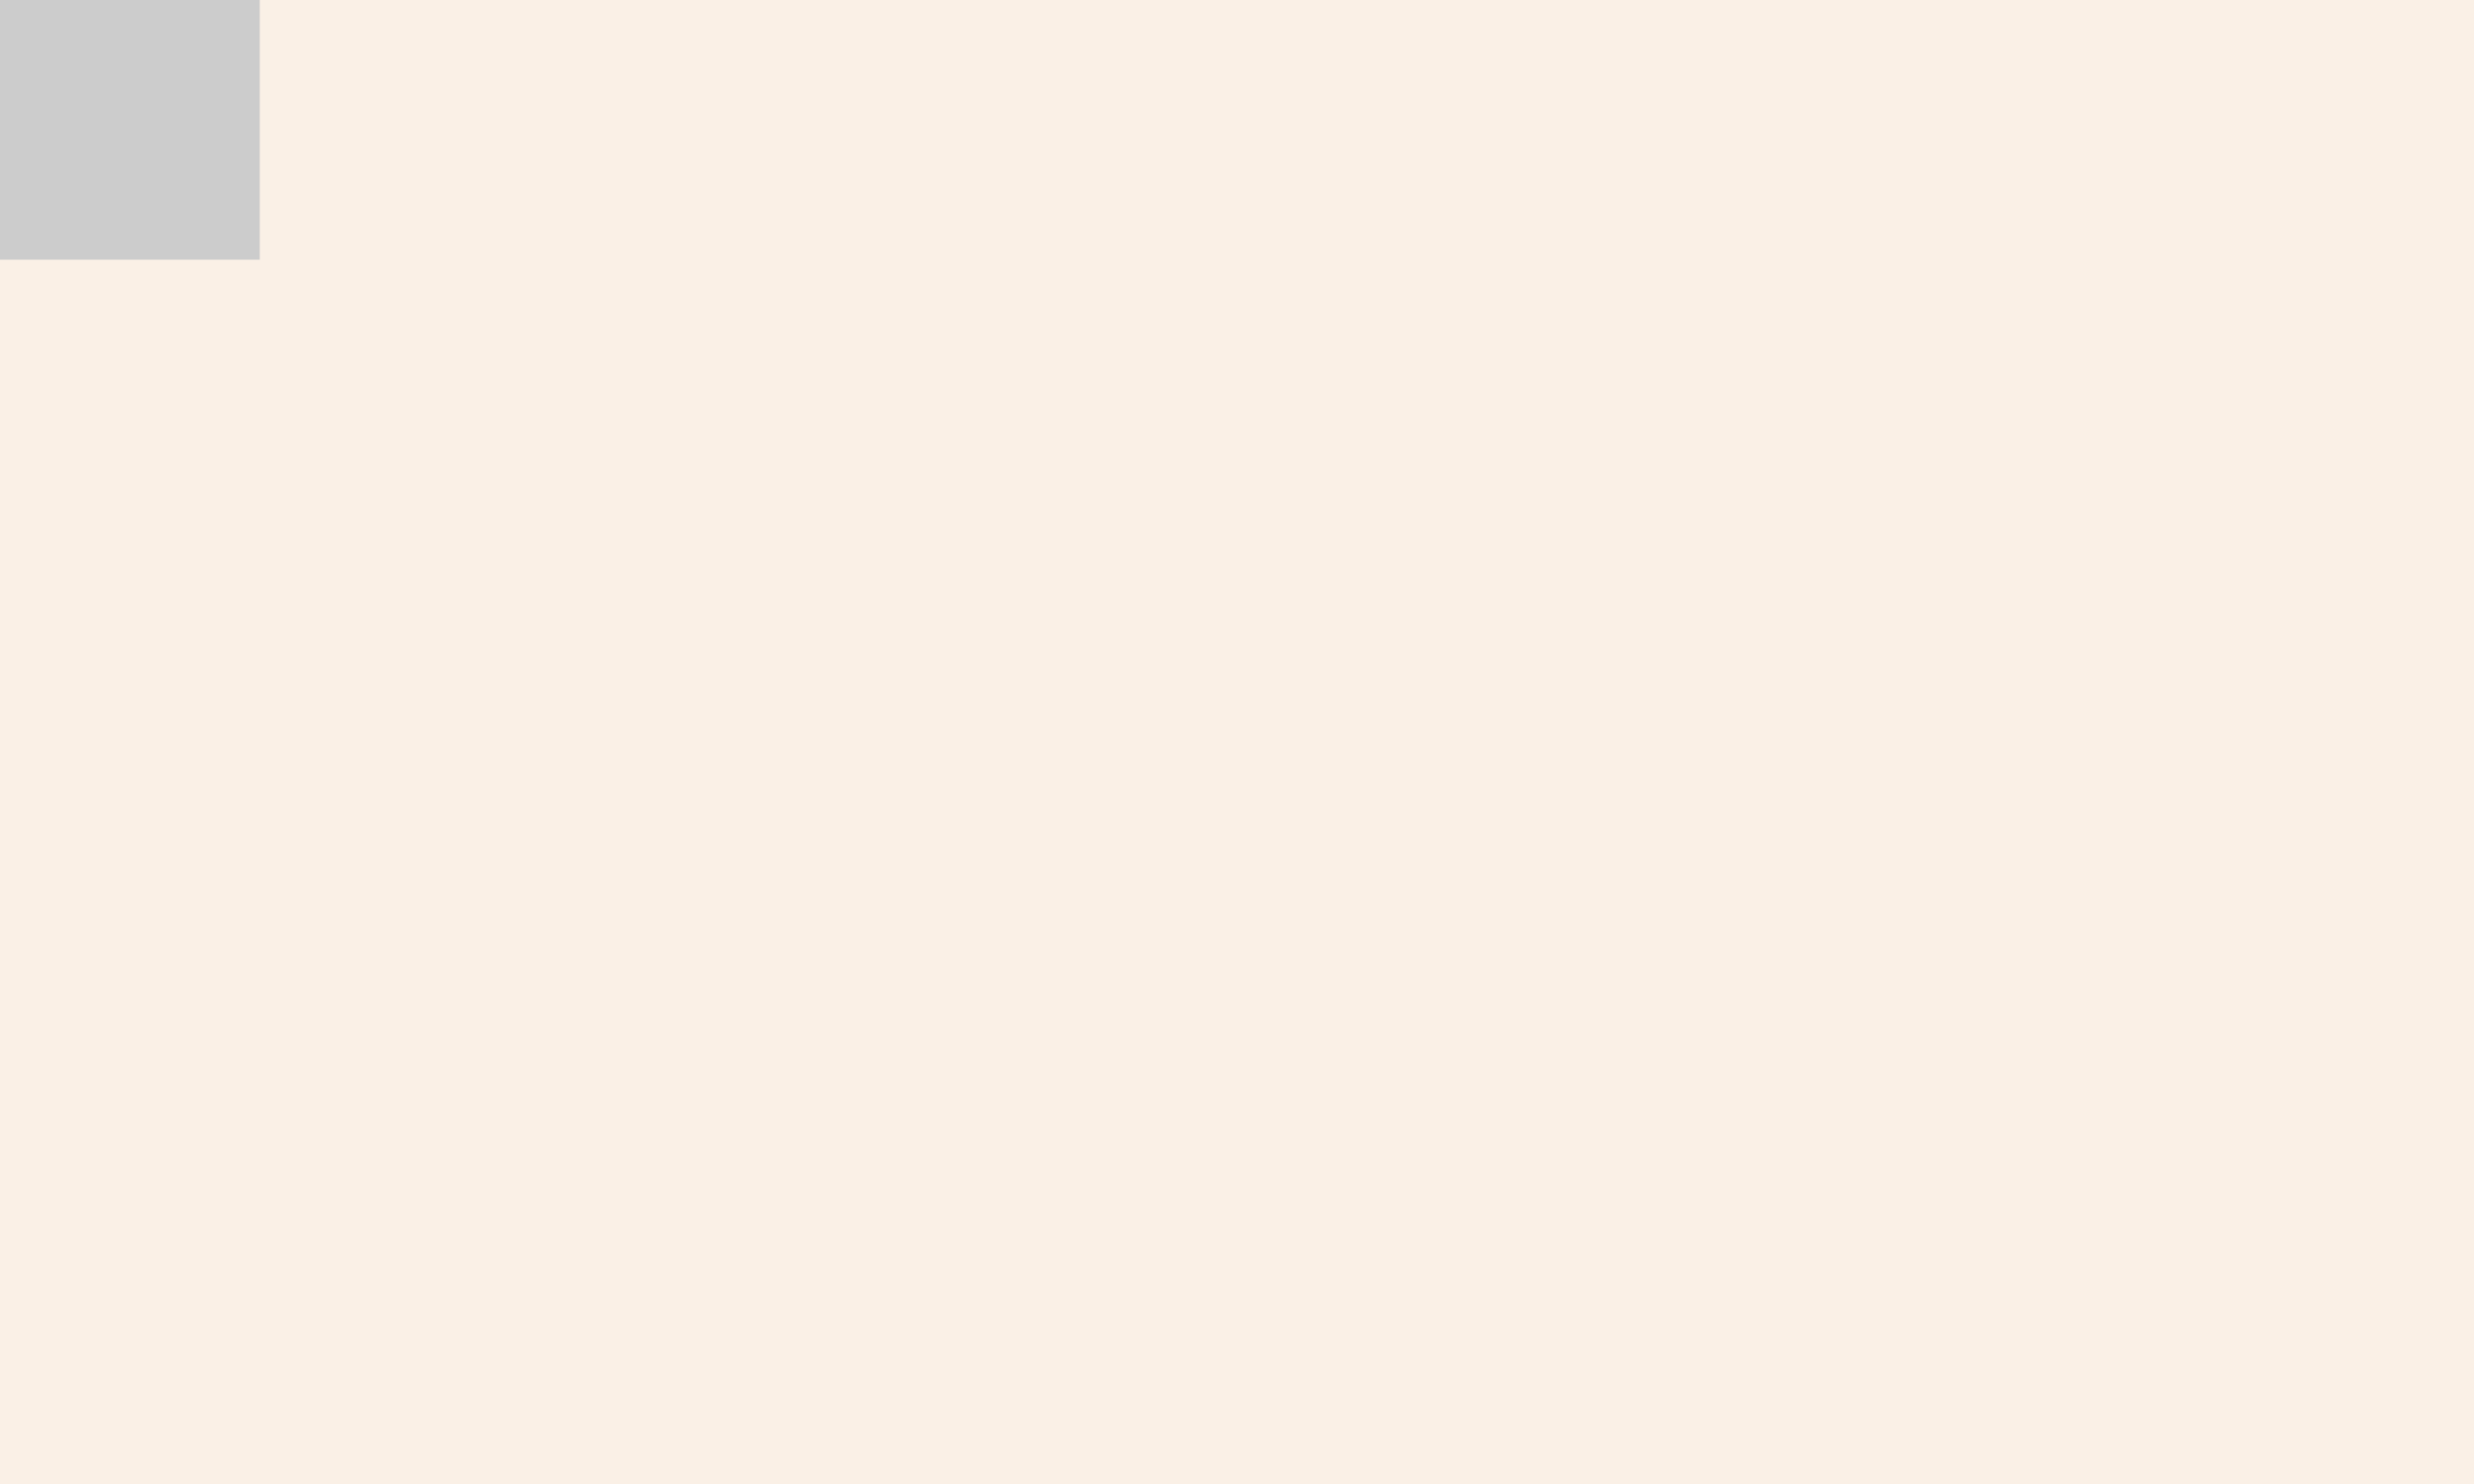
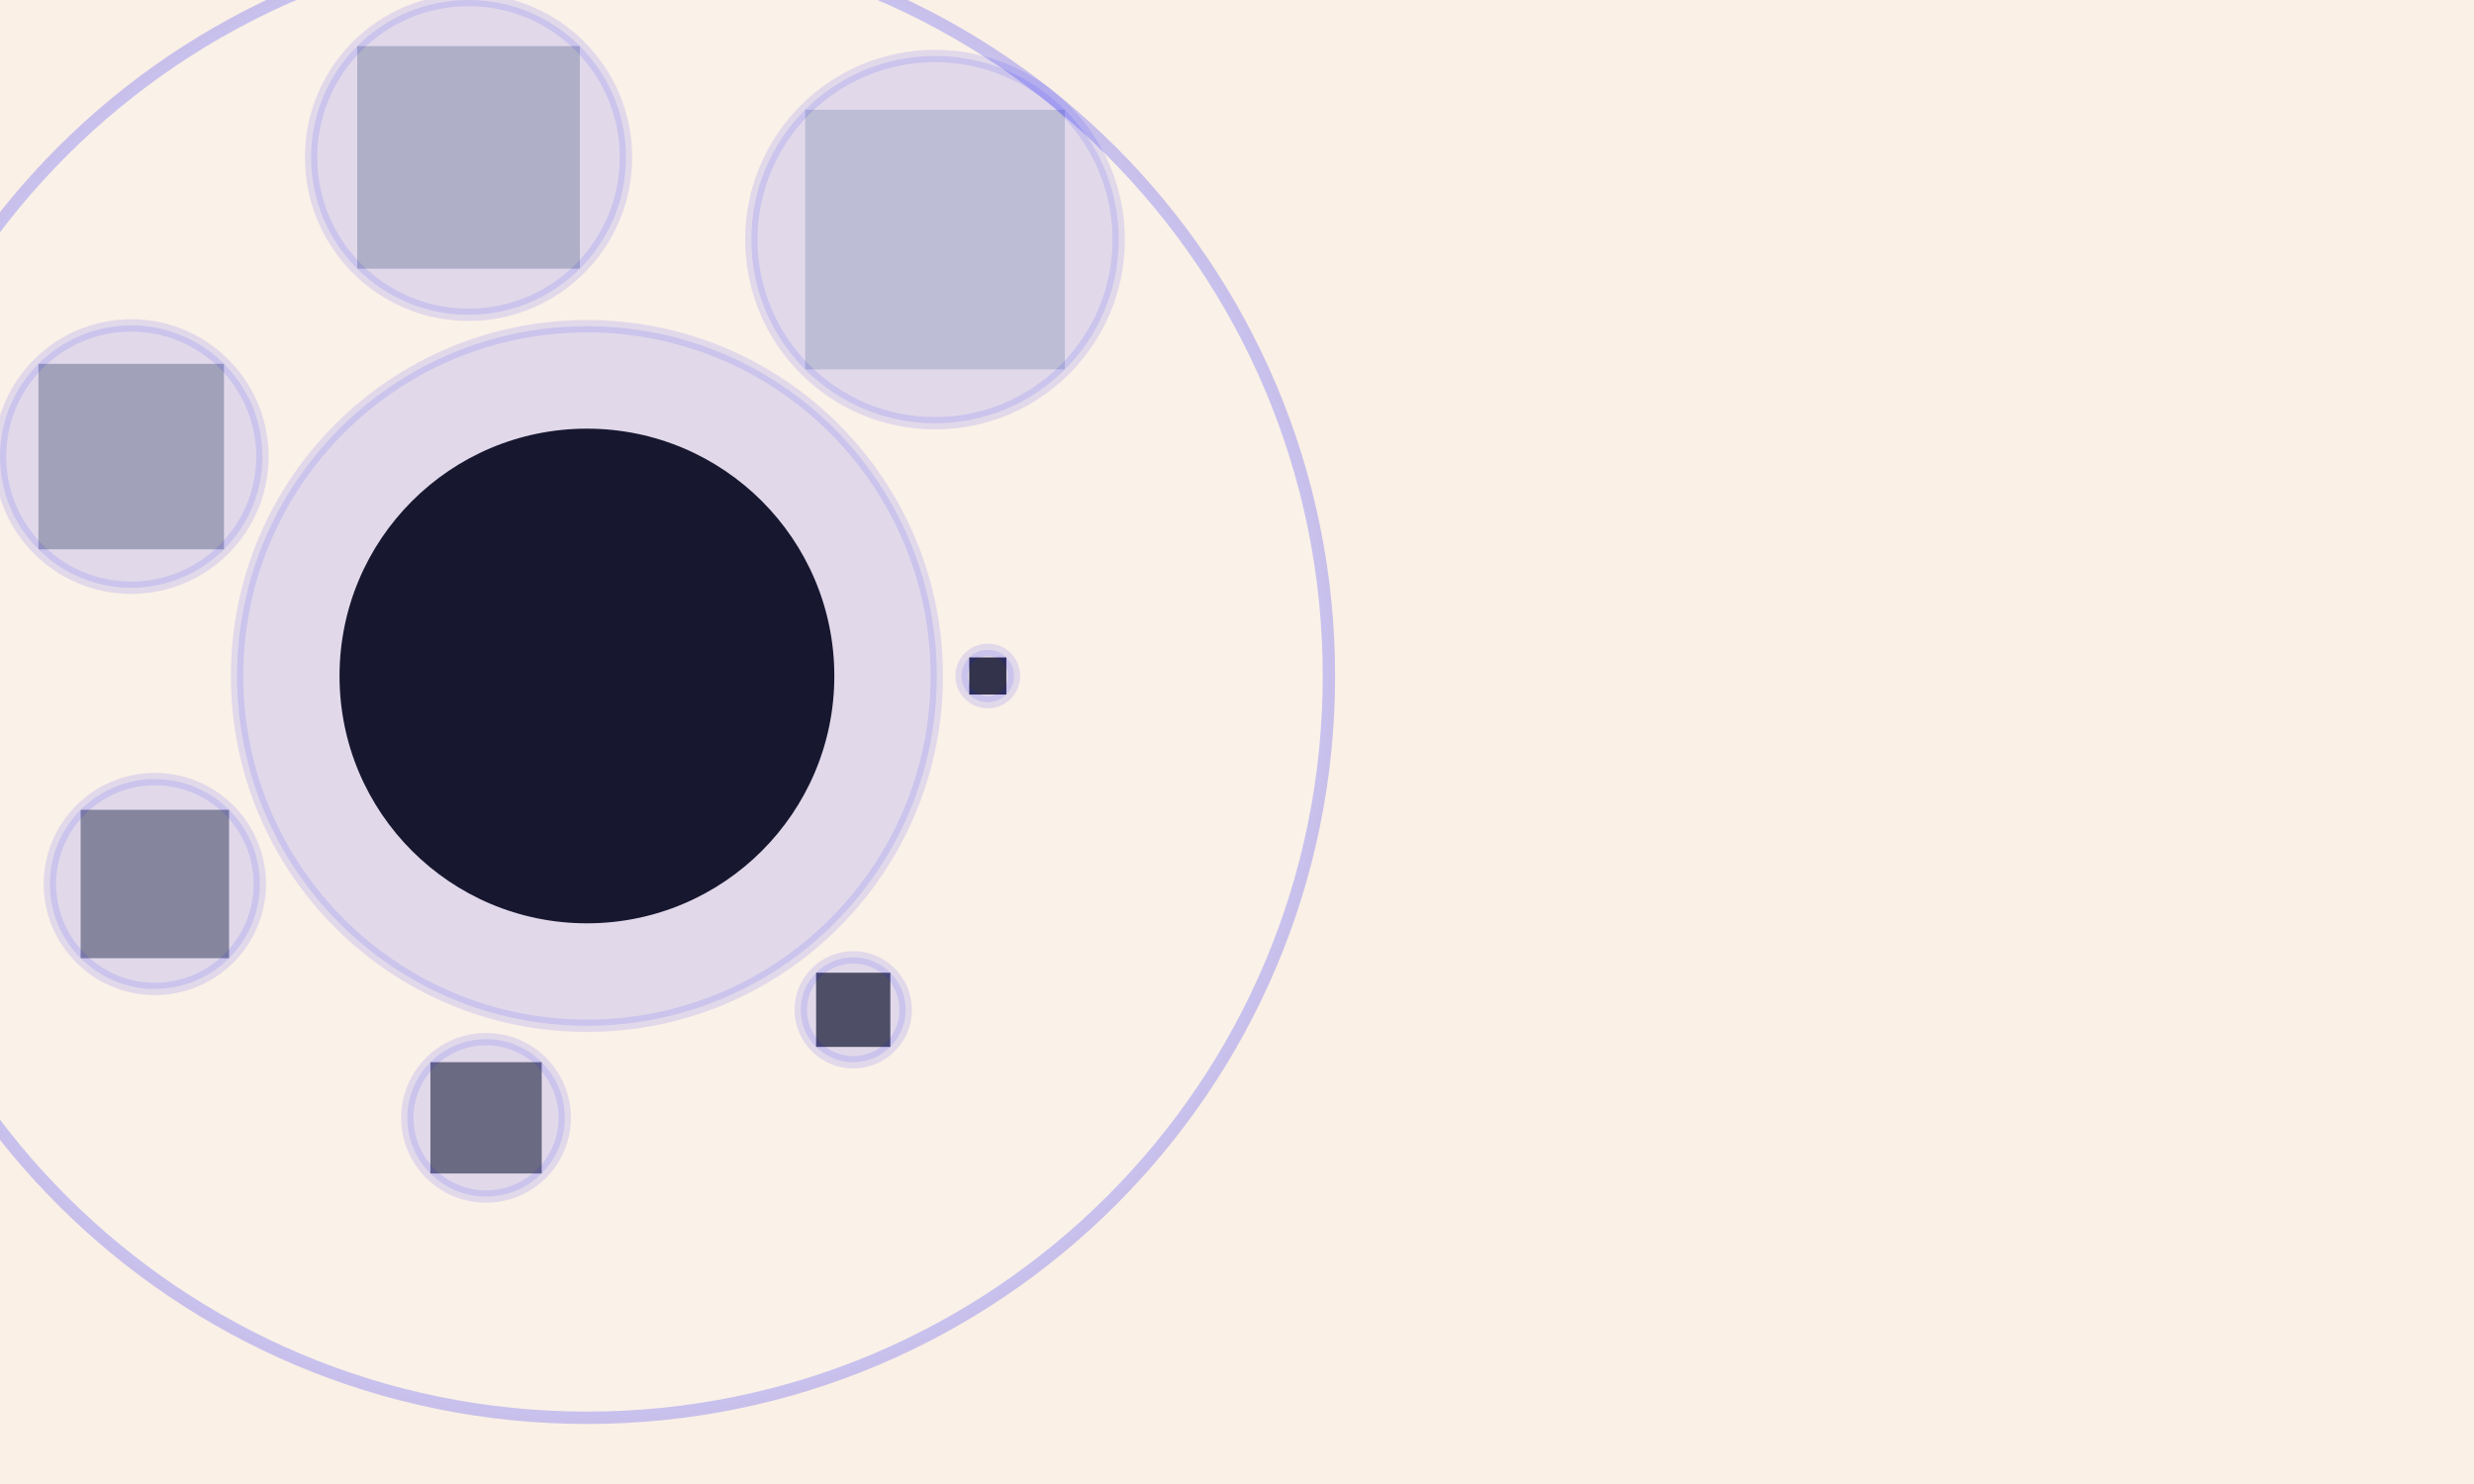
- <svg xmlns="http://www.w3.org/2000/svg" width="200" height="120">
+ <svg xmlns="http://www.w3.org/2000/svg" xmlns:ns1="http://www.nrvr.com/2012/adj" width="200" height="120">
  <rect width="200" height="120" fill="linen" />
  <g>
-     <circle r="20" fill="#000" />
-     <rect width="3" height="3" fill="#222" />
-     <rect width="6" height="6" fill="#444" />
-     <rect width="9" height="9" fill="#666" />
-     <rect width="12" height="12" fill="#888" />
-     <rect width="15" height="15" fill="#aaa" />
-     <rect width="18" height="18" fill="#bbb" />
-     <rect width="21" height="21" fill="#ccc" />
+     <ns1:circularList rAlign="inside" gap="2" />
+     <ns1:explain />
+     <circle r="20" fill="#000" transform="translate(47.448,54.662)" />
+     <rect width="3" height="3" fill="#222" transform="translate(78.354,53.162)" />
+     <rect width="6" height="6" fill="#444" transform="translate(65.975,78.656)" />
+     <rect width="9" height="9" fill="#666" transform="translate(34.793,85.891)" />
+     <rect width="12" height="12" fill="#888" transform="translate(6.518,65.483)" />
+     <rect width="15" height="15" fill="#aaa" transform="translate(3.107,29.42)" />
+     <rect width="18" height="18" fill="#bbb" transform="translate(28.877,3.728)" />
+     <rect width="21" height="21" fill="#ccc" transform="translate(65.088,8.875)" />
+     <circle ns1:explanation="true" cx="47.448" cy="54.662" r="59.983" fill="white" fill-opacity="0.1" stroke="blue" stroke-width="1" stroke-opacity="0.2" />
+     <circle ns1:explanation="true" cx="47.448" cy="54.662" r="28.284" fill="blue" fill-opacity="0.1" stroke="blue" stroke-width="1" stroke-opacity="0.1" />
+     <circle ns1:explanation="true" cx="79.854" cy="54.662" r="2.121" fill="blue" fill-opacity="0.1" stroke="blue" stroke-width="1" stroke-opacity="0.1" />
+     <circle ns1:explanation="true" cx="68.975" cy="81.656" r="4.243" fill="blue" fill-opacity="0.1" stroke="blue" stroke-width="1" stroke-opacity="0.1" />
+     <circle ns1:explanation="true" cx="39.293" cy="90.391" r="6.364" fill="blue" fill-opacity="0.1" stroke="blue" stroke-width="1" stroke-opacity="0.1" />
+     <circle ns1:explanation="true" cx="12.518" cy="71.483" r="8.485" fill="blue" fill-opacity="0.1" stroke="blue" stroke-width="1" stroke-opacity="0.1" />
+     <circle ns1:explanation="true" cx="10.607" cy="36.92" r="10.607" fill="blue" fill-opacity="0.1" stroke="blue" stroke-width="1" stroke-opacity="0.1" />
+     <circle ns1:explanation="true" cx="37.877" cy="12.728" r="12.728" fill="blue" fill-opacity="0.1" stroke="blue" stroke-width="1" stroke-opacity="0.1" />
+     <circle ns1:explanation="true" cx="75.588" cy="19.375" r="14.849" fill="blue" fill-opacity="0.1" stroke="blue" stroke-width="1" stroke-opacity="0.1" />
  </g>
</svg>
